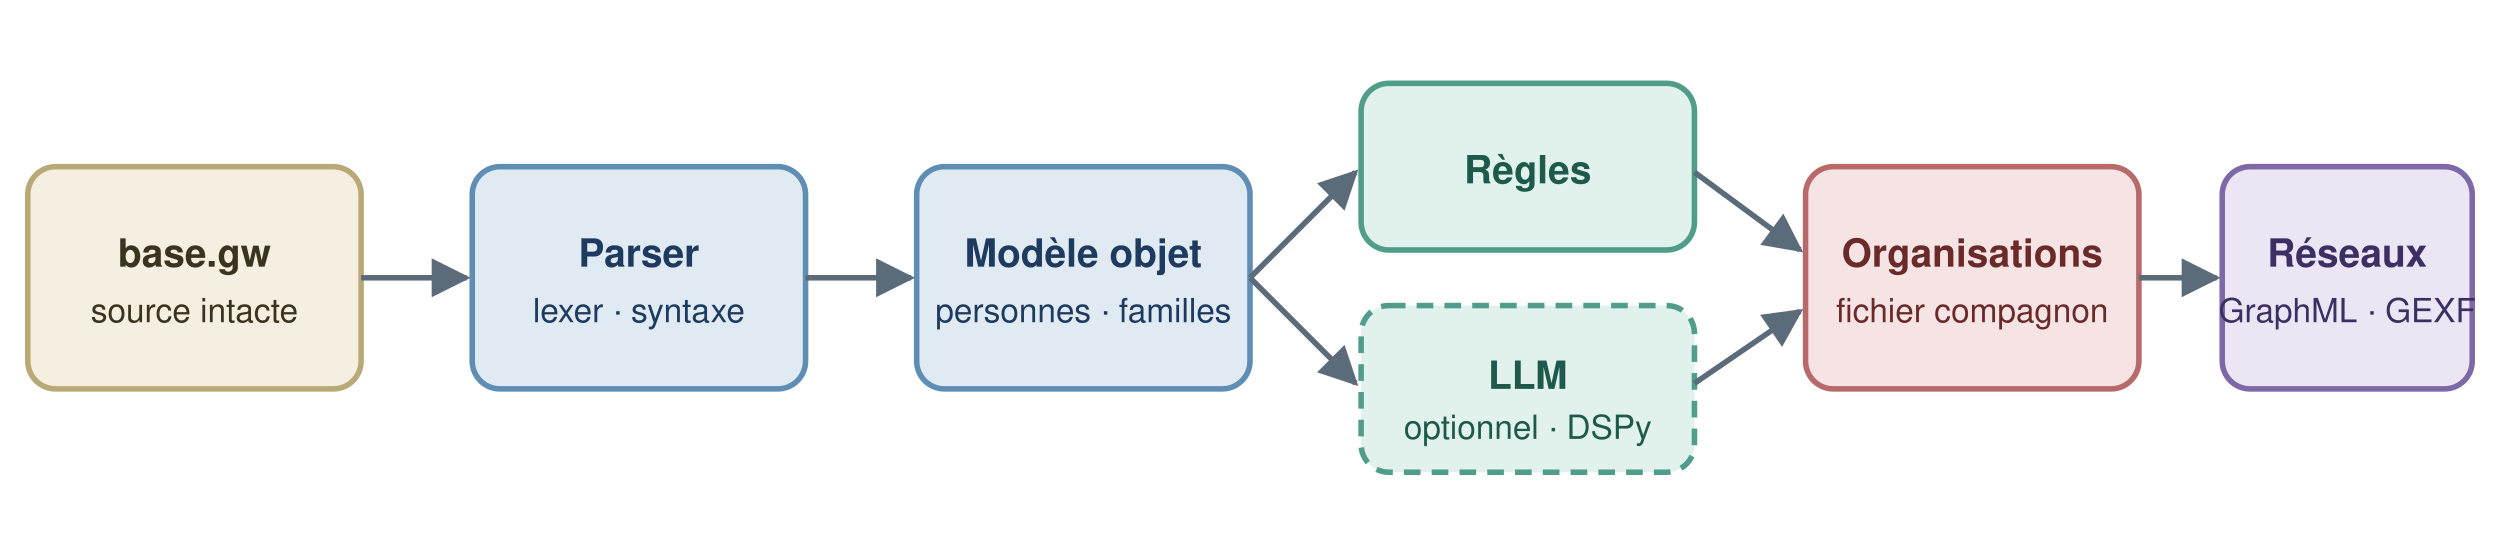
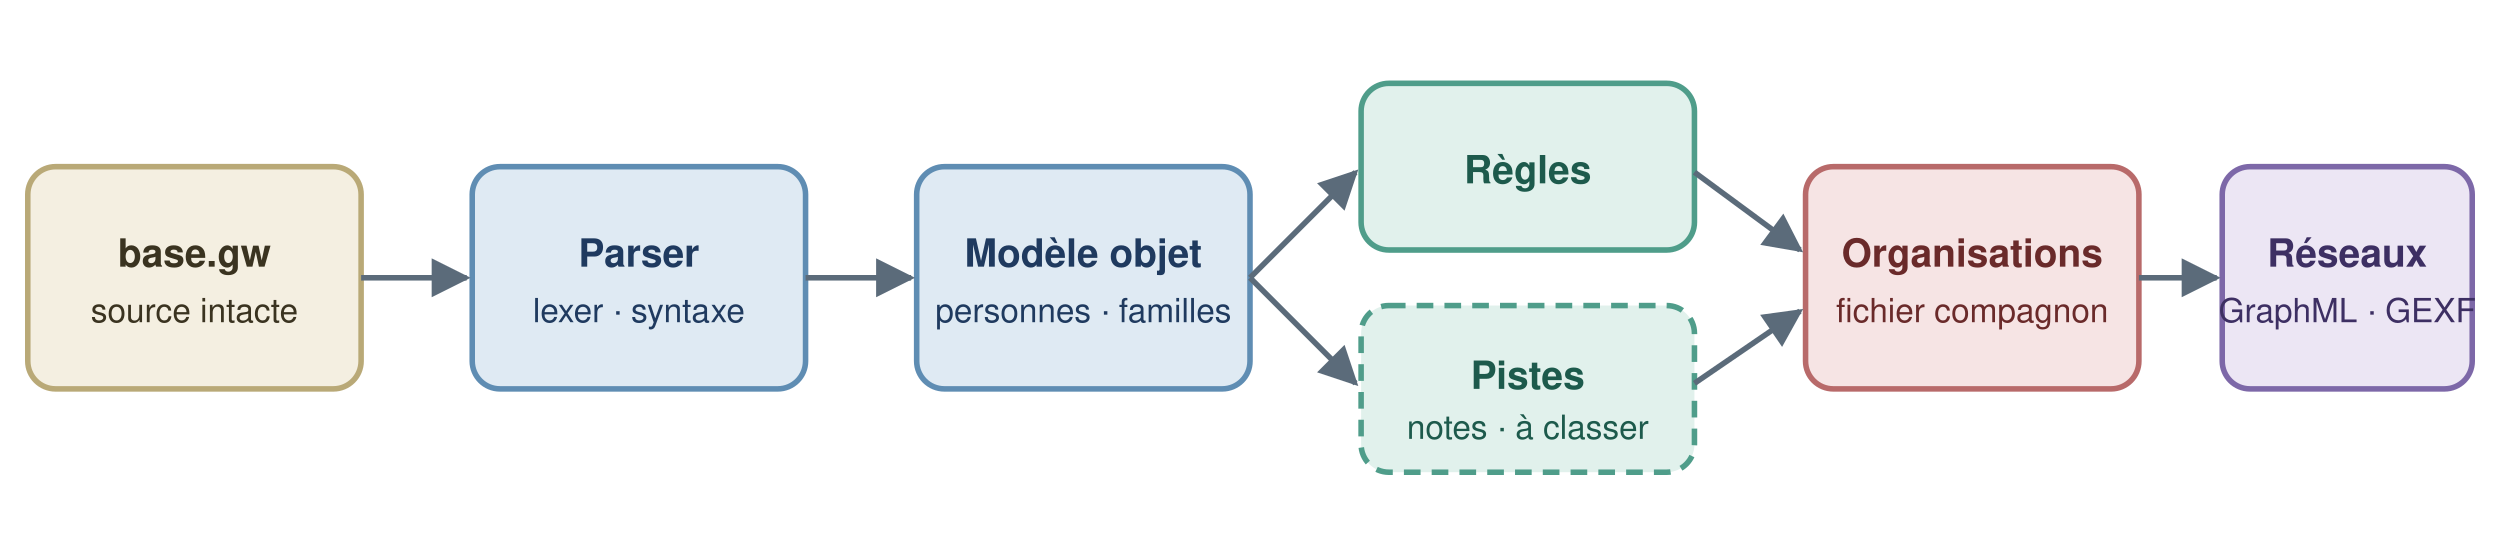
<svg xmlns="http://www.w3.org/2000/svg" viewBox="0 0 900 200" role="img" aria-labelledby="t d">
  <defs>
    <marker id="a" viewBox="0 0 10 10" refX="9" refY="5" markerWidth="7" markerHeight="7" orient="auto">
      <path d="M0 0L10 5L0 10z" fill="#5b6b7a" />
    </marker>
  </defs>
  <g font-family="Helvetica, Arial, sans-serif" font-size="14" text-anchor="middle">
    <g fill="#f4efe1" stroke="#b9a977" stroke-width="2">
      <rect x="10" y="60" width="120" height="80" rx="10" />
    </g>
    <text x="70" y="96" fill="#3a3320" font-weight="bold">base.gw</text>
    <text x="70" y="116" fill="#3a3320" font-size="12">source intacte</text>
    <g fill="#dfeaf3" stroke="#5f8db3" stroke-width="2">
      <rect x="170" y="60" width="120" height="80" rx="10" />
      <rect x="330" y="60" width="120" height="80" rx="10" />
    </g>
    <text x="230" y="96" fill="#1f3a5f" font-weight="bold">Parser</text>
    <text x="230" y="116" fill="#1f3a5f" font-size="12">lexer · syntaxe</text>
    <text x="390" y="96" fill="#1f3a5f" font-weight="bold">Modèle objet</text>
    <text x="390" y="116" fill="#1f3a5f" font-size="12">personnes · familles</text>
    <g fill="#e1f1ec" stroke="#4f9d8a" stroke-width="2">
      <rect x="490" y="30" width="120" height="60" rx="10" />
      <rect x="490" y="110" width="120" height="60" rx="10" stroke-dasharray="6 4" />
    </g>
    <text x="550" y="66" fill="#1d5a4c" font-weight="bold">Règles</text>
-     <text x="550" y="140" fill="#1d5a4c" font-weight="bold">LLM</text>
-     <text x="550" y="158" fill="#1d5a4c" font-size="12">optionnel · DSPy</text>
+     <text x="550" y="140" fill="#1d5a4c" font-weight="bold">Pistes</text>
+     <text x="550" y="158" fill="#1d5a4c" font-size="12">notes · à classer</text>
    <g fill="#f6e4e4" stroke="#b86a6a" stroke-width="2">
      <rect x="650" y="60" width="120" height="80" rx="10" />
    </g>
    <text x="710" y="96" fill="#6a2a2a" font-weight="bold">Organisations</text>
    <text x="710" y="116" fill="#6a2a2a" font-size="12">fichier compagnon</text>
    <g fill="#ece6f4" stroke="#7d68a8" stroke-width="2">
      <rect x="800" y="60" width="90" height="80" rx="10" />
    </g>
    <text x="845" y="96" fill="#3d2f63" font-weight="bold">Réseaux</text>
    <text x="845" y="116" fill="#3d2f63" font-size="12">GraphML · GEXF</text>
  </g>
  <g stroke="#5b6b7a" stroke-width="2" fill="none" marker-end="url(#a)">
    <path d="M130 100H168" />
    <path d="M290 100H328" />
    <path d="M450 100 L488 62" />
    <path d="M450 100 L488 138" />
    <path d="M610 62 L648 90" />
    <path d="M610 138 L648 112" />
    <path d="M770 100H798" />
  </g>
</svg>
